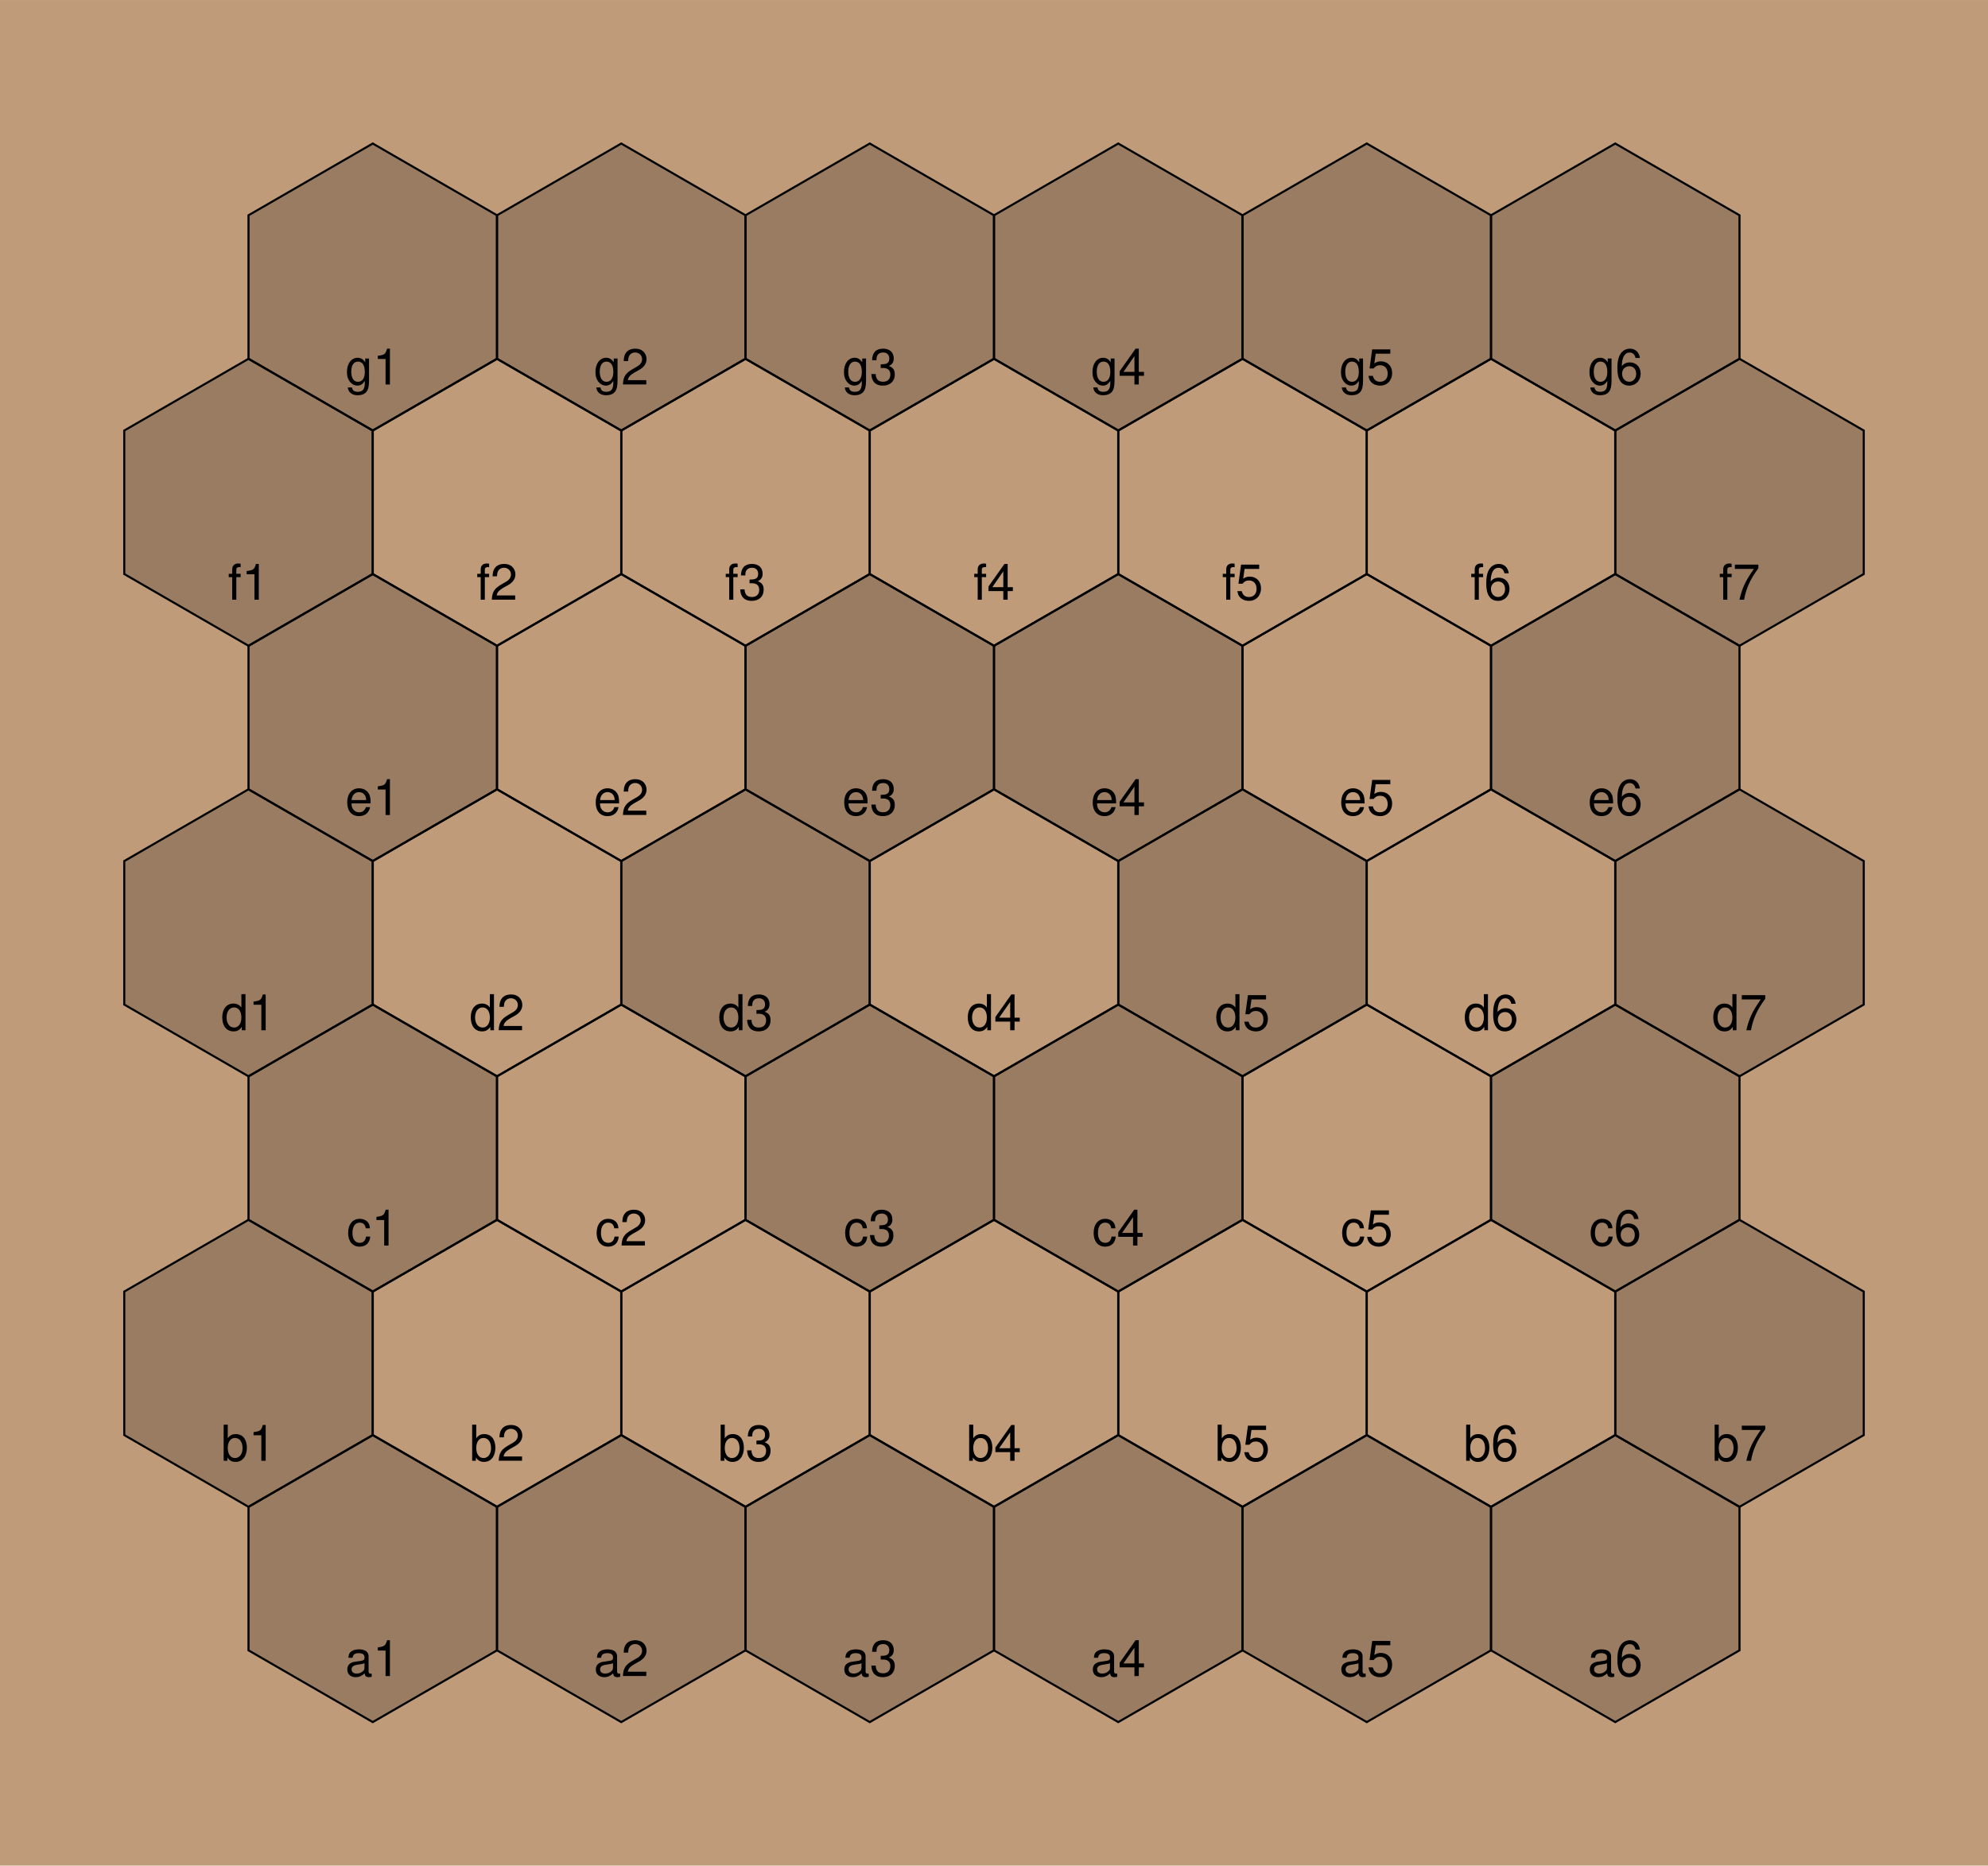
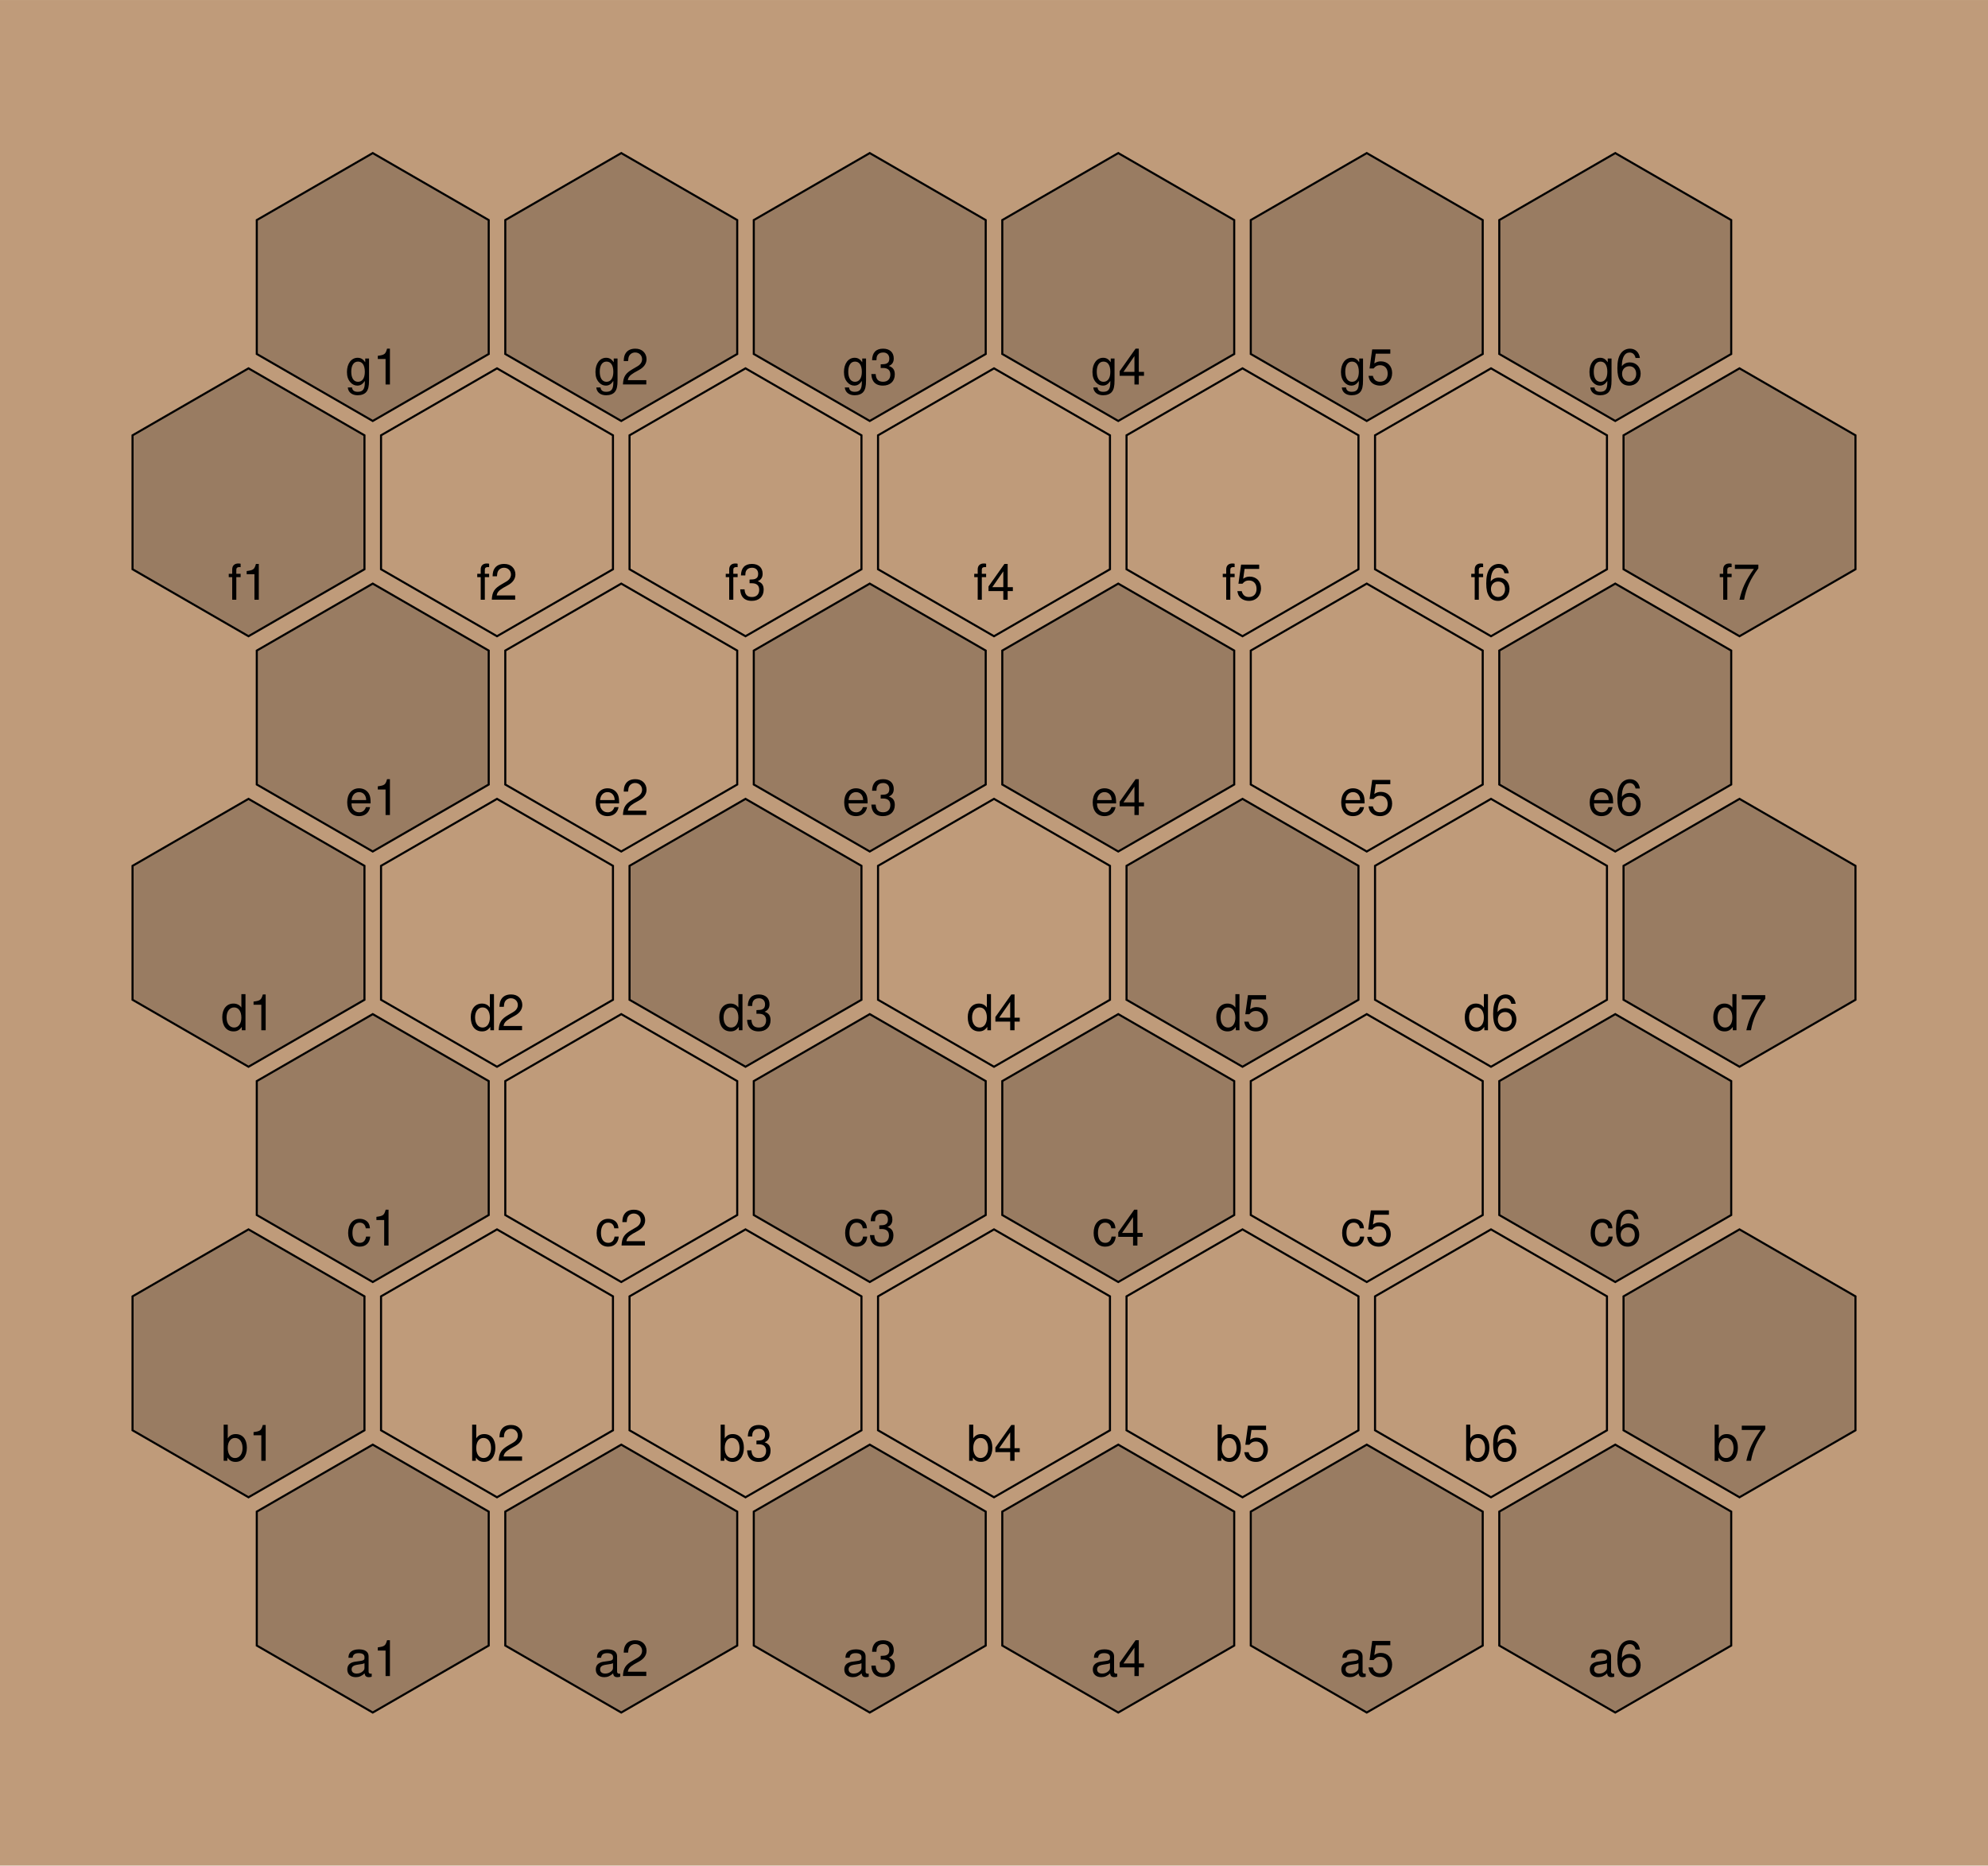
<svg xmlns="http://www.w3.org/2000/svg" width="24.0cm" height="22.517cm" viewBox="-2048.0 -1921.422 4096 3842.843">
  <defs>
</defs>
  <rect x="-2048.0" y="-1921.422" width="4096" height="3842.843" fill="#BF9B7A" />
-   <path d="M-1024,1182.413 L-1280,1034.612 L-1536,1182.413 L-1536,1478.017 L-1280,1625.818 L-1024,1478.017 Z" fill-opacity="0.2" stroke="black" stroke-width="4.267" />
+   <path d="M-1041.067,1192.267 L-1280,1054.319 L-1518.933,1192.267 L-1518.933,1468.163 L-1280,1606.111 L-1041.067,1468.163 Z" fill-opacity="0.2" stroke="black" stroke-width="4.267" />
  <text x="-1280" y="1507.577" font-size="102" font-family="Helvetica" fill="black" text-anchor="middle" dominant-baseline="central">a1</text>
-   <path d="M-512,1182.413 L-768,1034.612 L-1024,1182.413 L-1024,1478.017 L-768,1625.818 L-512,1478.017 Z" fill-opacity="0.2" stroke="black" stroke-width="4.267" />
+   <path d="M-529.067,1192.267 L-768,1054.319 L-1006.933,1192.267 L-1006.933,1468.163 L-768,1606.111 L-529.067,1468.163 Z" fill-opacity="0.2" stroke="black" stroke-width="4.267" />
  <text x="-768" y="1507.577" font-size="102" font-family="Helvetica" fill="black" text-anchor="middle" dominant-baseline="central">a2</text>
-   <path d="M-1.7053025658242404e-13,1182.413 L-256,1034.612 L-512,1182.413 L-512,1478.017 L-256,1625.818 L-2.8421709430404007e-13,1478.017 Z" fill-opacity="0.2" stroke="black" stroke-width="4.267" />
+   <path d="M-17.067,1192.267 L-256,1054.319 L-494.933,1192.267 L-494.933,1468.163 L-256,1606.111 L-17.067,1468.163 Z" fill-opacity="0.2" stroke="black" stroke-width="4.267" />
  <text x="-256" y="1507.577" font-size="102" font-family="Helvetica" fill="black" text-anchor="middle" dominant-baseline="central">a3</text>
-   <path d="M512,1182.413 L256,1034.612 L-2.2737367544323206e-13,1182.413 L-2.8421709430404007e-13,1478.017 L256,1625.818 L512,1478.017 Z" fill-opacity="0.2" stroke="black" stroke-width="4.267" />
+   <path d="M494.933,1192.267 L256,1054.319 L17.067,1192.267 L17.067,1468.163 L256,1606.111 L494.933,1468.163 Z" fill-opacity="0.2" stroke="black" stroke-width="4.267" />
  <text x="256" y="1507.577" font-size="102" font-family="Helvetica" fill="black" text-anchor="middle" dominant-baseline="central">a4</text>
-   <path d="M1024,1182.413 L768,1034.612 L512,1182.413 L512,1478.017 L768,1625.818 L1024,1478.017 Z" fill-opacity="0.2" stroke="black" stroke-width="4.267" />
+   <path d="M1006.933,1192.267 L768,1054.319 L529.067,1192.267 L529.067,1468.163 L768,1606.111 L1006.933,1468.163 Z" fill-opacity="0.2" stroke="black" stroke-width="4.267" />
  <text x="768" y="1507.577" font-size="102" font-family="Helvetica" fill="black" text-anchor="middle" dominant-baseline="central">a5</text>
-   <path d="M1536,1182.413 L1280,1034.612 L1024,1182.413 L1024,1478.017 L1280,1625.818 L1536,1478.017 Z" fill-opacity="0.2" stroke="black" stroke-width="4.267" />
+   <path d="M1518.933,1192.267 L1280,1054.319 L1041.067,1192.267 L1041.067,1468.163 L1280,1606.111 L1518.933,1468.163 Z" fill-opacity="0.2" stroke="black" stroke-width="4.267" />
  <text x="1280" y="1507.577" font-size="102" font-family="Helvetica" fill="black" text-anchor="middle" dominant-baseline="central">a6</text>
-   <path d="M-1280.0,739.008 L-1536.0,591.207 L-1792.0,739.008 L-1792.0,1034.612 L-1536.0,1182.413 L-1280.0,1034.612 Z" fill-opacity="0.2" stroke="black" stroke-width="4.267" />
+   <path d="M-1297.067,748.862 L-1536.0,610.914 L-1774.933,748.862 L-1774.933,1024.758 L-1536.0,1162.706 L-1297.067,1024.758 Z" fill-opacity="0.2" stroke="black" stroke-width="4.267" />
  <text x="-1536.0" y="1064.172" font-size="102" font-family="Helvetica" fill="black" text-anchor="middle" dominant-baseline="central">b1</text>
-   <path d="M-768.0,739.008 L-1024.0,591.207 L-1280.0,739.008 L-1280.0,1034.612 L-1024.0,1182.413 L-768.0,1034.612 Z" fill-opacity="0.0" stroke="black" stroke-width="4.267" />
+   <path d="M-785.067,748.862 L-1024.0,610.914 L-1262.933,748.862 L-1262.933,1024.758 L-1024.0,1162.706 L-785.067,1024.758 Z" fill-opacity="0.0" stroke="black" stroke-width="4.267" />
  <text x="-1024.0" y="1064.172" font-size="102" font-family="Helvetica" fill="black" text-anchor="middle" dominant-baseline="central">b2</text>
-   <path d="M-256,739.008 L-512,591.207 L-768,739.008 L-768,1034.612 L-512,1182.413 L-256,1034.612 Z" fill-opacity="0.0" stroke="black" stroke-width="4.267" />
+   <path d="M-273.067,748.862 L-512,610.914 L-750.933,748.862 L-750.933,1024.758 L-512,1162.706 L-273.067,1024.758 Z" fill-opacity="0.0" stroke="black" stroke-width="4.267" />
  <text x="-512" y="1064.172" font-size="102" font-family="Helvetica" fill="black" text-anchor="middle" dominant-baseline="central">b3</text>
-   <path d="M256,739.008 L-9.558635364737762e-14,591.207 L-256,739.008 L-256,1034.612 L-1.6798828994433128e-13,1182.413 L256,1034.612 Z" fill-opacity="0.0" stroke="black" stroke-width="4.267" />
+   <path d="M238.933,748.862 L-9.679305258566017e-14,610.914 L-238.933,748.862 L-238.933,1024.758 L-1.6436819312948358e-13,1162.706 L238.933,1024.758 Z" fill-opacity="0.0" stroke="black" stroke-width="4.267" />
  <text x="-1.1368683772161603e-13" y="1064.172" font-size="102" font-family="Helvetica" fill="black" text-anchor="middle" dominant-baseline="central">b4</text>
-   <path d="M768.0,739.008 L512,591.207 L256,739.008 L256,1034.612 L512,1182.413 L768,1034.612 Z" fill-opacity="0.0" stroke="black" stroke-width="4.267" />
+   <path d="M750.933,748.862 L512,610.914 L273.067,748.862 L273.067,1024.758 L512,1162.706 L750.933,1024.758 Z" fill-opacity="0.0" stroke="black" stroke-width="4.267" />
  <text x="512" y="1064.172" font-size="102" font-family="Helvetica" fill="black" text-anchor="middle" dominant-baseline="central">b5</text>
-   <path d="M1280.0,739.008 L1024,591.207 L768,739.008 L768,1034.612 L1024,1182.413 L1280,1034.612 Z" fill-opacity="0.0" stroke="black" stroke-width="4.267" />
+   <path d="M1262.933,748.862 L1024,610.914 L785.067,748.862 L785.067,1024.758 L1024,1162.706 L1262.933,1024.758 Z" fill-opacity="0.0" stroke="black" stroke-width="4.267" />
  <text x="1024" y="1064.172" font-size="102" font-family="Helvetica" fill="black" text-anchor="middle" dominant-baseline="central">b6</text>
-   <path d="M1792.0,739.008 L1536.0,591.207 L1280.0,739.008 L1280.0,1034.612 L1536.0,1182.413 L1792.0,1034.612 Z" fill-opacity="0.2" stroke="black" stroke-width="4.267" />
+   <path d="M1774.933,748.862 L1536.0,610.914 L1297.067,748.862 L1297.067,1024.758 L1536.0,1162.706 L1774.933,1024.758 Z" fill-opacity="0.2" stroke="black" stroke-width="4.267" />
  <text x="1536.0" y="1064.172" font-size="102" font-family="Helvetica" fill="black" text-anchor="middle" dominant-baseline="central">b7</text>
-   <path d="M-1024.0,295.603 L-1280.0,147.802 L-1536.0,295.603 L-1536.0,591.207 L-1280.0,739.008 L-1024.0,591.207 Z" fill-opacity="0.2" stroke="black" stroke-width="4.267" />
+   <path d="M-1041.067,305.457 L-1280.0,167.509 L-1518.933,305.457 L-1518.933,581.353 L-1280.0,719.301 L-1041.067,581.353 Z" fill-opacity="0.2" stroke="black" stroke-width="4.267" />
  <text x="-1280.0" y="620.767" font-size="102" font-family="Helvetica" fill="black" text-anchor="middle" dominant-baseline="central">c1</text>
-   <path d="M-512,295.603 L-768.0,147.802 L-1024.0,295.603 L-1024.0,591.207 L-768.0,739.008 L-512.0,591.207 Z" fill-opacity="0.0" stroke="black" stroke-width="4.267" />
+   <path d="M-529.067,305.457 L-768.0,167.509 L-1006.933,305.457 L-1006.933,581.353 L-768.0,719.301 L-529.067,581.353 Z" fill-opacity="0.0" stroke="black" stroke-width="4.267" />
  <text x="-768.0" y="620.767" font-size="102" font-family="Helvetica" fill="black" text-anchor="middle" dominant-baseline="central">c2</text>
-   <path d="M0.0,295.603 L-256,147.802 L-512.0,295.603 L-512,591.207 L-256,739.008 L-1.1368683772161603e-13,591.207 Z" fill-opacity="0.2" stroke="black" stroke-width="4.267" />
+   <path d="M-17.067,305.457 L-256,167.509 L-494.933,305.457 L-494.933,581.353 L-256,719.301 L-17.067,581.353 Z" fill-opacity="0.2" stroke="black" stroke-width="4.267" />
  <text x="-256" y="620.767" font-size="102" font-family="Helvetica" fill="black" text-anchor="middle" dominant-baseline="central">c3</text>
-   <path d="M512.0,295.603 L256,147.802 L-5.684341886080802e-14,295.603 L-1.1368683772161603e-13,591.207 L256,739.008 L512,591.207 Z" fill-opacity="0.2" stroke="black" stroke-width="4.267" />
+   <path d="M494.933,305.457 L256,167.509 L17.067,305.457 L17.067,581.353 L256,719.301 L494.933,581.353 Z" fill-opacity="0.2" stroke="black" stroke-width="4.267" />
  <text x="256" y="620.767" font-size="102" font-family="Helvetica" fill="black" text-anchor="middle" dominant-baseline="central">c4</text>
-   <path d="M1024.0,295.603 L768.0,147.802 L512.0,295.603 L512,591.207 L768.0,739.008 L1024.0,591.207 Z" fill-opacity="0.0" stroke="black" stroke-width="4.267" />
+   <path d="M1006.933,305.457 L768.0,167.509 L529.067,305.457 L529.067,581.353 L768.0,719.301 L1006.933,581.353 Z" fill-opacity="0.0" stroke="black" stroke-width="4.267" />
  <text x="768.0" y="620.767" font-size="102" font-family="Helvetica" fill="black" text-anchor="middle" dominant-baseline="central">c5</text>
-   <path d="M1536.0,295.603 L1280.0,147.802 L1024.0,295.603 L1024.0,591.207 L1280.0,739.008 L1536.0,591.207 Z" fill-opacity="0.2" stroke="black" stroke-width="4.267" />
+   <path d="M1518.933,305.457 L1280.0,167.509 L1041.067,305.457 L1041.067,581.353 L1280.0,719.301 L1518.933,581.353 Z" fill-opacity="0.2" stroke="black" stroke-width="4.267" />
  <text x="1280.0" y="620.767" font-size="102" font-family="Helvetica" fill="black" text-anchor="middle" dominant-baseline="central">c6</text>
-   <path d="M-1280.0,-147.802 L-1536.0,-295.603 L-1792.0,-147.802 L-1792.0,147.802 L-1536.0,295.603 L-1280.0,147.802 Z" fill-opacity="0.2" stroke="black" stroke-width="4.267" />
+   <path d="M-1297.067,-137.948 L-1536.0,-275.896 L-1774.933,-137.948 L-1774.933,137.948 L-1536.0,275.896 L-1297.067,137.948 Z" fill-opacity="0.2" stroke="black" stroke-width="4.267" />
  <text x="-1536.0" y="177.362" font-size="102" font-family="Helvetica" fill="black" text-anchor="middle" dominant-baseline="central">d1</text>
-   <path d="M-768.0,-147.802 L-1024.0,-295.603 L-1280.0,-147.802 L-1280.0,147.802 L-1024.0,295.603 L-768.0,147.802 Z" fill-opacity="0.0" stroke="black" stroke-width="4.267" />
+   <path d="M-785.067,-137.948 L-1024.0,-275.896 L-1262.933,-137.948 L-1262.933,137.948 L-1024.0,275.896 L-785.067,137.948 Z" fill-opacity="0.0" stroke="black" stroke-width="4.267" />
  <text x="-1024.0" y="177.362" font-size="102" font-family="Helvetica" fill="black" text-anchor="middle" dominant-baseline="central">d2</text>
-   <path d="M-256,-147.802 L-512.0,-295.603 L-768.0,-147.802 L-768.0,147.802 L-512.0,295.603 L-256,147.802 Z" fill-opacity="0.2" stroke="black" stroke-width="4.267" />
+   <path d="M-273.067,-137.948 L-512.0,-275.896 L-750.933,-137.948 L-750.933,137.948 L-512.0,275.896 L-273.067,137.948 Z" fill-opacity="0.2" stroke="black" stroke-width="4.267" />
  <text x="-512.0" y="177.362" font-size="102" font-family="Helvetica" fill="black" text-anchor="middle" dominant-baseline="central">d3</text>
-   <path d="M256,-147.802 L1.8100484074238413e-14,-295.603 L-256.0,-147.802 L-256,147.802 L-5.4301452222715234e-14,295.603 L256,147.802 Z" fill-opacity="0.0" stroke="black" stroke-width="4.267" />
+   <path d="M238.933,-137.948 L1.6893785135955852e-14,-275.896 L-238.933,-137.948 L-238.933,137.948 L-5.0681355407867556e-14,275.896 L238.933,137.948 Z" fill-opacity="0.0" stroke="black" stroke-width="4.267" />
  <text x="0.0" y="177.362" font-size="102" font-family="Helvetica" fill="black" text-anchor="middle" dominant-baseline="central">d4</text>
-   <path d="M768.0,-147.802 L512.0,-295.603 L256.0,-147.802 L256,147.802 L512,295.603 L768.0,147.802 Z" fill-opacity="0.2" stroke="black" stroke-width="4.267" />
+   <path d="M750.933,-137.948 L512.0,-275.896 L273.067,-137.948 L273.067,137.948 L512,275.896 L750.933,137.948 Z" fill-opacity="0.2" stroke="black" stroke-width="4.267" />
  <text x="512.0" y="177.362" font-size="102" font-family="Helvetica" fill="black" text-anchor="middle" dominant-baseline="central">d5</text>
-   <path d="M1280.0,-147.802 L1024.0,-295.603 L768.0,-147.802 L768.0,147.802 L1024.0,295.603 L1280.0,147.802 Z" fill-opacity="0.0" stroke="black" stroke-width="4.267" />
+   <path d="M1262.933,-137.948 L1024.0,-275.896 L785.067,-137.948 L785.067,137.948 L1024.0,275.896 L1262.933,137.948 Z" fill-opacity="0.0" stroke="black" stroke-width="4.267" />
  <text x="1024.0" y="177.362" font-size="102" font-family="Helvetica" fill="black" text-anchor="middle" dominant-baseline="central">d6</text>
-   <path d="M1792.0,-147.802 L1536.0,-295.603 L1280.0,-147.802 L1280.0,147.802 L1536.0,295.603 L1792.0,147.802 Z" fill-opacity="0.2" stroke="black" stroke-width="4.267" />
+   <path d="M1774.933,-137.948 L1536.0,-275.896 L1297.067,-137.948 L1297.067,137.948 L1536.0,275.896 L1774.933,137.948 Z" fill-opacity="0.2" stroke="black" stroke-width="4.267" />
  <text x="1536.0" y="177.362" font-size="102" font-family="Helvetica" fill="black" text-anchor="middle" dominant-baseline="central">d7</text>
-   <path d="M-1024.0,-591.207 L-1280.0,-739.008 L-1536.0,-591.207 L-1536.0,-295.603 L-1280.0,-147.802 L-1024.0,-295.603 Z" fill-opacity="0.2" stroke="black" stroke-width="4.267" />
+   <path d="M-1041.067,-581.353 L-1280.0,-719.301 L-1518.933,-581.353 L-1518.933,-305.457 L-1280.0,-167.509 L-1041.067,-305.457 Z" fill-opacity="0.2" stroke="black" stroke-width="4.267" />
  <text x="-1280.0" y="-266.043" font-size="102" font-family="Helvetica" fill="black" text-anchor="middle" dominant-baseline="central">e1</text>
-   <path d="M-512,-591.207 L-768.0,-739.008 L-1024.0,-591.207 L-1024.0,-295.603 L-768.0,-147.802 L-512.0,-295.603 Z" fill-opacity="0.0" stroke="black" stroke-width="4.267" />
+   <path d="M-529.067,-581.353 L-768.0,-719.301 L-1006.933,-581.353 L-1006.933,-305.457 L-768.0,-167.509 L-529.067,-305.457 Z" fill-opacity="0.0" stroke="black" stroke-width="4.267" />
  <text x="-768.0" y="-266.043" font-size="102" font-family="Helvetica" fill="black" text-anchor="middle" dominant-baseline="central">e2</text>
-   <path d="M1.1368683772161603e-13,-591.207 L-256,-739.008 L-512,-591.207 L-512.0,-295.603 L-256.0,-147.802 L0.0,-295.603 Z" fill-opacity="0.2" stroke="black" stroke-width="4.267" />
+   <path d="M-17.067,-581.353 L-256,-719.301 L-494.933,-581.353 L-494.933,-305.457 L-256.0,-167.509 L-17.067,-305.457 Z" fill-opacity="0.2" stroke="black" stroke-width="4.267" />
  <text x="-256" y="-266.043" font-size="102" font-family="Helvetica" fill="black" text-anchor="middle" dominant-baseline="central">e3</text>
-   <path d="M512,-591.207 L256,-739.008 L5.684341886080802e-14,-591.207 L0.0,-295.603 L256.0,-147.802 L512.0,-295.603 Z" fill-opacity="0.2" stroke="black" stroke-width="4.267" />
+   <path d="M494.933,-581.353 L256,-719.301 L17.067,-581.353 L17.067,-305.457 L256.0,-167.509 L494.933,-305.457 Z" fill-opacity="0.2" stroke="black" stroke-width="4.267" />
  <text x="256" y="-266.043" font-size="102" font-family="Helvetica" fill="black" text-anchor="middle" dominant-baseline="central">e4</text>
-   <path d="M1024.0,-591.207 L768.0,-739.008 L512.0,-591.207 L512,-295.603 L768.0,-147.802 L1024.0,-295.603 Z" fill-opacity="0.0" stroke="black" stroke-width="4.267" />
+   <path d="M1006.933,-581.353 L768.0,-719.301 L529.067,-581.353 L529.067,-305.457 L768.0,-167.509 L1006.933,-305.457 Z" fill-opacity="0.0" stroke="black" stroke-width="4.267" />
  <text x="768.0" y="-266.043" font-size="102" font-family="Helvetica" fill="black" text-anchor="middle" dominant-baseline="central">e5</text>
-   <path d="M1536.0,-591.207 L1280.0,-739.008 L1024.0,-591.207 L1024.0,-295.603 L1280.0,-147.802 L1536.0,-295.603 Z" fill-opacity="0.2" stroke="black" stroke-width="4.267" />
+   <path d="M1518.933,-581.353 L1280.0,-719.301 L1041.067,-581.353 L1041.067,-305.457 L1280.0,-167.509 L1518.933,-305.457 Z" fill-opacity="0.2" stroke="black" stroke-width="4.267" />
  <text x="1280.0" y="-266.043" font-size="102" font-family="Helvetica" fill="black" text-anchor="middle" dominant-baseline="central">e6</text>
-   <path d="M-1280.0,-1034.612 L-1536.0,-1182.413 L-1792.0,-1034.612 L-1792.0,-739.008 L-1536.0,-591.207 L-1280.0,-739.008 Z" fill-opacity="0.2" stroke="black" stroke-width="4.267" />
+   <path d="M-1297.067,-1024.758 L-1536.0,-1162.706 L-1774.933,-1024.758 L-1774.933,-748.862 L-1536.0,-610.914 L-1297.067,-748.862 Z" fill-opacity="0.2" stroke="black" stroke-width="4.267" />
  <text x="-1536.0" y="-709.448" font-size="102" font-family="Helvetica" fill="black" text-anchor="middle" dominant-baseline="central">f1</text>
-   <path d="M-768,-1034.612 L-1024,-1182.413 L-1280.0,-1034.612 L-1280.0,-739.008 L-1024,-591.207 L-768.0,-739.008 Z" fill-opacity="0.0" stroke="black" stroke-width="4.267" />
+   <path d="M-785.067,-1024.758 L-1024,-1162.706 L-1262.933,-1024.758 L-1262.933,-748.862 L-1024,-610.914 L-785.067,-748.862 Z" fill-opacity="0.0" stroke="black" stroke-width="4.267" />
  <text x="-1024" y="-709.448" font-size="102" font-family="Helvetica" fill="black" text-anchor="middle" dominant-baseline="central">f2</text>
-   <path d="M-256,-1034.612 L-512,-1182.413 L-768,-1034.612 L-768.0,-739.008 L-512,-591.207 L-256,-739.008 Z" fill-opacity="0.0" stroke="black" stroke-width="4.267" />
+   <path d="M-273.067,-1024.758 L-512,-1162.706 L-750.933,-1024.758 L-750.933,-748.862 L-512,-610.914 L-273.067,-748.862 Z" fill-opacity="0.0" stroke="black" stroke-width="4.267" />
  <text x="-512" y="-709.448" font-size="102" font-family="Helvetica" fill="black" text-anchor="middle" dominant-baseline="central">f3</text>
-   <path d="M256,-1034.612 L1.3178732179585444e-13,-1182.413 L-256,-1034.612 L-256,-739.008 L5.93853854989008e-14,-591.207 L256,-739.008 Z" fill-opacity="0.0" stroke="black" stroke-width="4.267" />
+   <path d="M238.933,-1024.758 L1.305806228575719e-13,-1162.706 L-238.933,-1024.758 L-238.933,-748.862 L6.300548231374848e-14,-610.914 L238.933,-748.862 Z" fill-opacity="0.0" stroke="black" stroke-width="4.267" />
  <text x="1.1368683772161603e-13" y="-709.448" font-size="102" font-family="Helvetica" fill="black" text-anchor="middle" dominant-baseline="central">f4</text>
-   <path d="M768,-1034.612 L512,-1182.413 L256,-1034.612 L256,-739.008 L512,-591.207 L768.0,-739.008 Z" fill-opacity="0.0" stroke="black" stroke-width="4.267" />
+   <path d="M750.933,-1024.758 L512,-1162.706 L273.067,-1024.758 L273.067,-748.862 L512,-610.914 L750.933,-748.862 Z" fill-opacity="0.0" stroke="black" stroke-width="4.267" />
  <text x="512" y="-709.448" font-size="102" font-family="Helvetica" fill="black" text-anchor="middle" dominant-baseline="central">f5</text>
-   <path d="M1280.0,-1034.612 L1024.0,-1182.413 L768.0,-1034.612 L768.0,-739.008 L1024.0,-591.207 L1280.0,-739.008 Z" fill-opacity="0.0" stroke="black" stroke-width="4.267" />
+   <path d="M1262.933,-1024.758 L1024.0,-1162.706 L785.067,-1024.758 L785.067,-748.862 L1024.0,-610.914 L1262.933,-748.862 Z" fill-opacity="0.0" stroke="black" stroke-width="4.267" />
  <text x="1024.0" y="-709.448" font-size="102" font-family="Helvetica" fill="black" text-anchor="middle" dominant-baseline="central">f6</text>
-   <path d="M1792.0,-1034.612 L1536.0,-1182.413 L1280.0,-1034.612 L1280.0,-739.008 L1536.0,-591.207 L1792.0,-739.008 Z" fill-opacity="0.2" stroke="black" stroke-width="4.267" />
+   <path d="M1774.933,-1024.758 L1536.0,-1162.706 L1297.067,-1024.758 L1297.067,-748.862 L1536.0,-610.914 L1774.933,-748.862 Z" fill-opacity="0.2" stroke="black" stroke-width="4.267" />
  <text x="1536.0" y="-709.448" font-size="102" font-family="Helvetica" fill="black" text-anchor="middle" dominant-baseline="central">f7</text>
-   <path d="M-1024,-1478.017 L-1280,-1625.818 L-1536,-1478.017 L-1536,-1182.413 L-1280,-1034.612 L-1024,-1182.413 Z" fill-opacity="0.2" stroke="black" stroke-width="4.267" />
+   <path d="M-1041.067,-1468.163 L-1280,-1606.111 L-1518.933,-1468.163 L-1518.933,-1192.267 L-1280,-1054.319 L-1041.067,-1192.267 Z" fill-opacity="0.2" stroke="black" stroke-width="4.267" />
  <text x="-1280" y="-1152.853" font-size="102" font-family="Helvetica" fill="black" text-anchor="middle" dominant-baseline="central">g1</text>
-   <path d="M-512,-1478.017 L-768,-1625.818 L-1024,-1478.017 L-1024,-1182.413 L-768,-1034.612 L-512,-1182.413 Z" fill-opacity="0.2" stroke="black" stroke-width="4.267" />
+   <path d="M-529.067,-1468.163 L-768,-1606.111 L-1006.933,-1468.163 L-1006.933,-1192.267 L-768,-1054.319 L-529.067,-1192.267 Z" fill-opacity="0.2" stroke="black" stroke-width="4.267" />
  <text x="-768" y="-1152.853" font-size="102" font-family="Helvetica" fill="black" text-anchor="middle" dominant-baseline="central">g2</text>
-   <path d="M2.8421709430404007e-13,-1478.017 L-256,-1625.818 L-512,-1478.017 L-512,-1182.413 L-256,-1034.612 L1.7053025658242404e-13,-1182.413 Z" fill-opacity="0.2" stroke="black" stroke-width="4.267" />
+   <path d="M-17.067,-1468.163 L-256,-1606.111 L-494.933,-1468.163 L-494.933,-1192.267 L-256,-1054.319 L-17.067,-1192.267 Z" fill-opacity="0.2" stroke="black" stroke-width="4.267" />
  <text x="-256" y="-1152.853" font-size="102" font-family="Helvetica" fill="black" text-anchor="middle" dominant-baseline="central">g3</text>
-   <path d="M512,-1478.017 L256,-1625.818 L2.2737367544323206e-13,-1478.017 L1.7053025658242404e-13,-1182.413 L256,-1034.612 L512,-1182.413 Z" fill-opacity="0.2" stroke="black" stroke-width="4.267" />
+   <path d="M494.933,-1468.163 L256,-1606.111 L17.067,-1468.163 L17.067,-1192.267 L256,-1054.319 L494.933,-1192.267 Z" fill-opacity="0.2" stroke="black" stroke-width="4.267" />
  <text x="256" y="-1152.853" font-size="102" font-family="Helvetica" fill="black" text-anchor="middle" dominant-baseline="central">g4</text>
-   <path d="M1024,-1478.017 L768,-1625.818 L512,-1478.017 L512,-1182.413 L768,-1034.612 L1024,-1182.413 Z" fill-opacity="0.2" stroke="black" stroke-width="4.267" />
+   <path d="M1006.933,-1468.163 L768,-1606.111 L529.067,-1468.163 L529.067,-1192.267 L768,-1054.319 L1006.933,-1192.267 Z" fill-opacity="0.2" stroke="black" stroke-width="4.267" />
  <text x="768" y="-1152.853" font-size="102" font-family="Helvetica" fill="black" text-anchor="middle" dominant-baseline="central">g5</text>
-   <path d="M1536,-1478.017 L1280,-1625.818 L1024,-1478.017 L1024,-1182.413 L1280,-1034.612 L1536,-1182.413 Z" fill-opacity="0.2" stroke="black" stroke-width="4.267" />
+   <path d="M1518.933,-1468.163 L1280,-1606.111 L1041.067,-1468.163 L1041.067,-1192.267 L1280,-1054.319 L1518.933,-1192.267 Z" fill-opacity="0.2" stroke="black" stroke-width="4.267" />
  <text x="1280" y="-1152.853" font-size="102" font-family="Helvetica" fill="black" text-anchor="middle" dominant-baseline="central">g6</text>
</svg>
